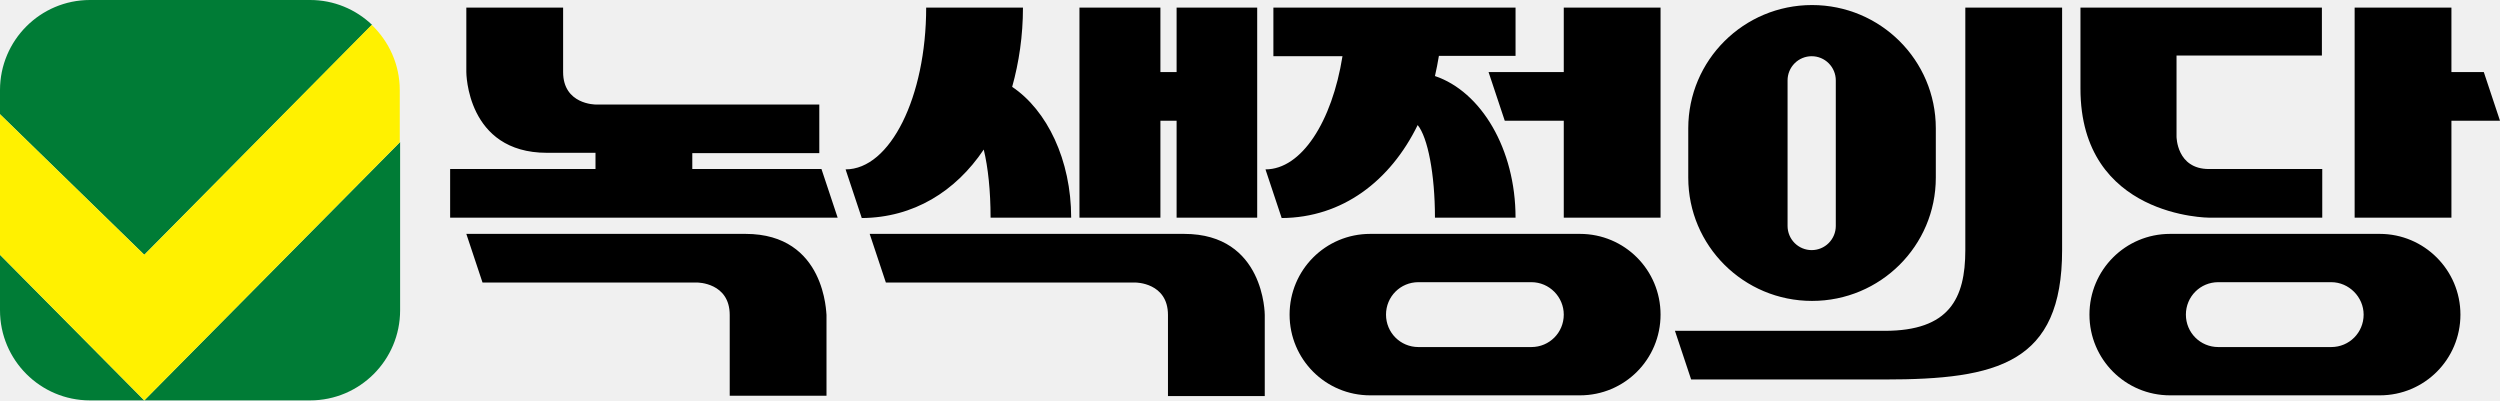
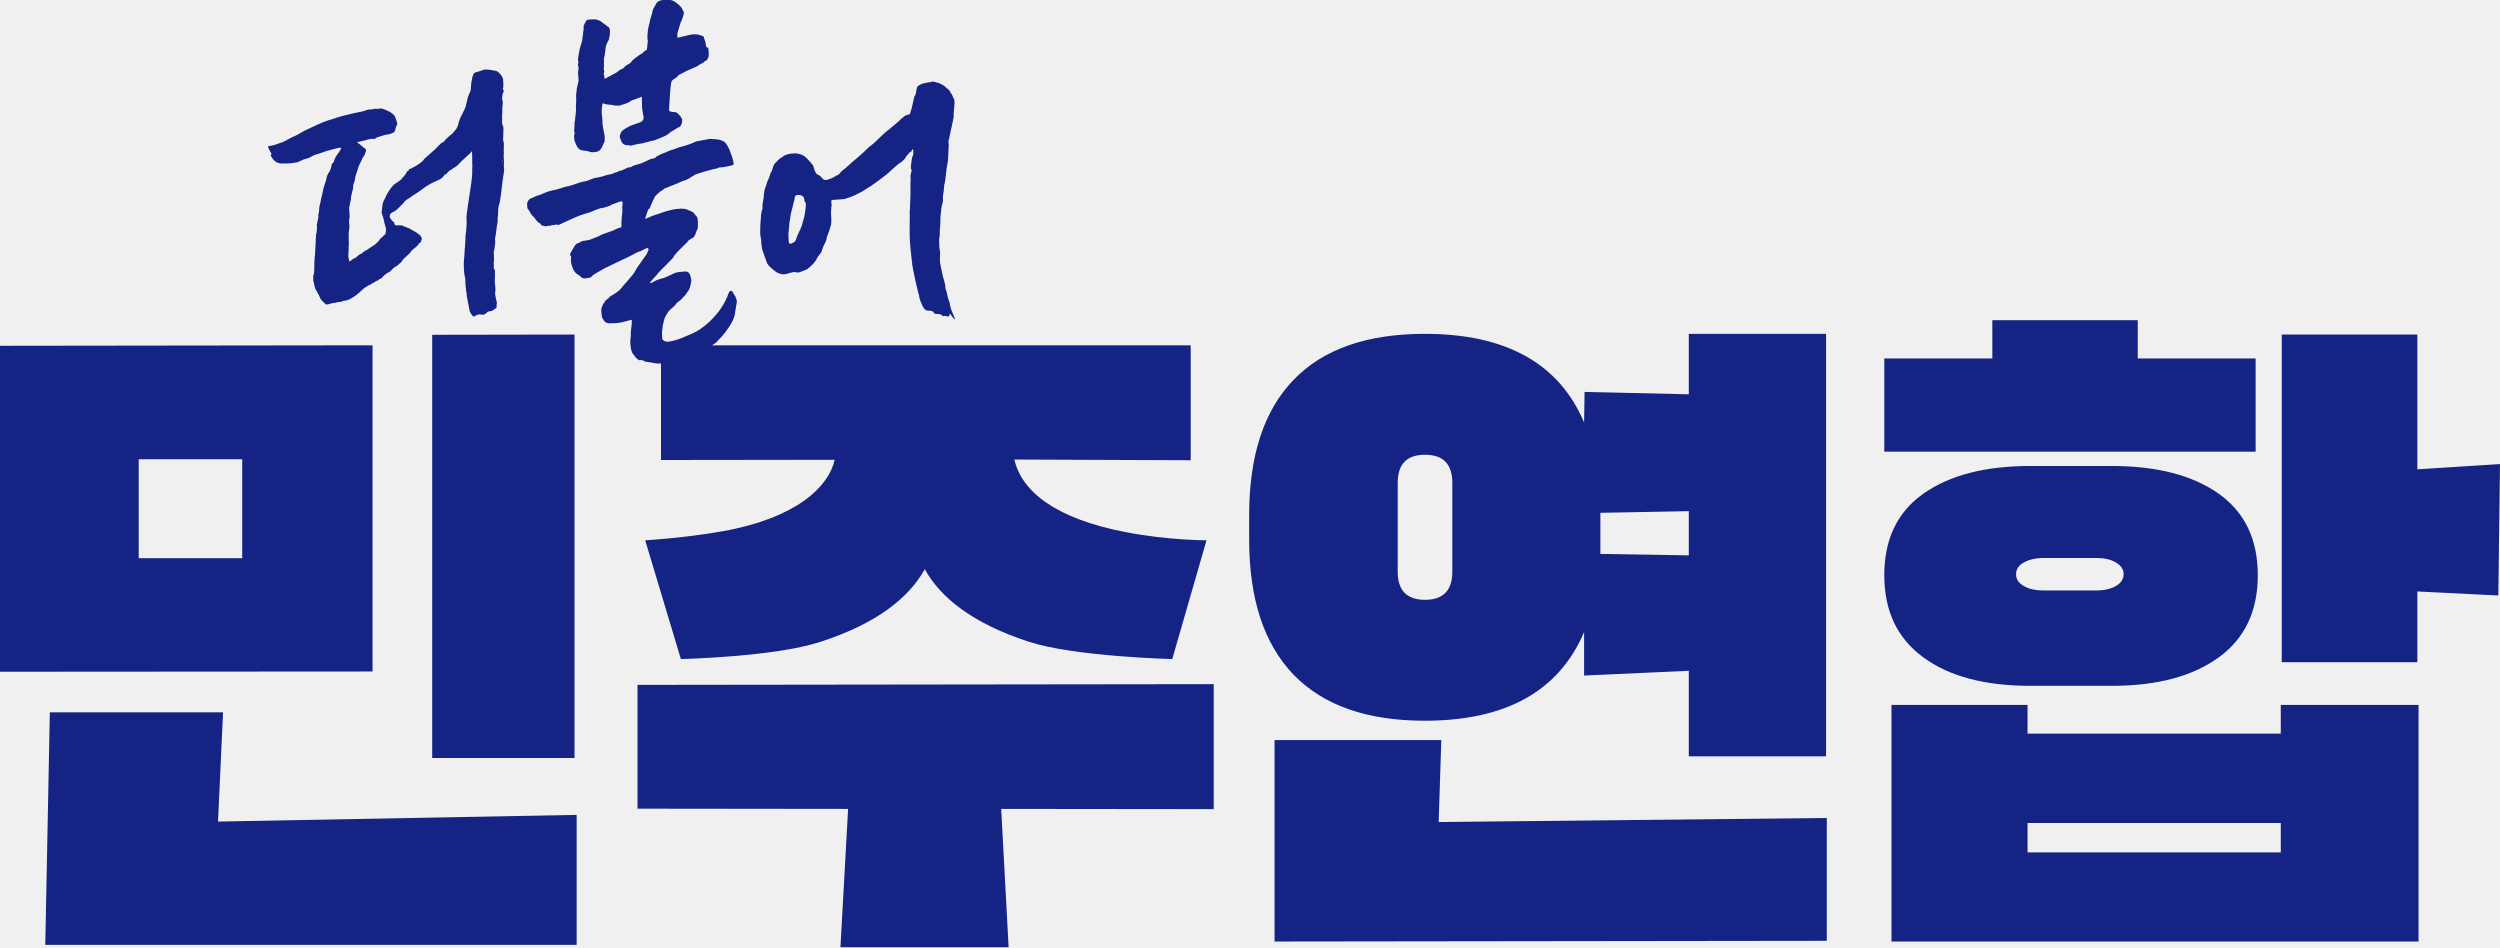
- <svg xmlns="http://www.w3.org/2000/svg" width="256" height="41" viewBox="0 0 256 41" fill="none">
-   <g clip-path="url(#clip0_319_494)">
-     <path d="M70.891 15.684H83.897V10.702H60.979C60.979 10.702 57.663 10.702 57.663 7.381V0.775H47.752V7.381C47.752 7.381 47.752 15.647 56.005 15.647H60.979V17.308H46.094V22.29H85.776L84.118 17.308H70.891V15.684ZM118.826 12.363H120.484V22.29H128.737V0.775H120.484V7.381H118.826V0.775H110.536V22.29H118.826V12.363ZM201.249 18.968V25.611C201.249 30.593 199.591 33.877 192.995 33.877H171.515L173.173 38.859H192.995C204.565 38.859 211.16 37.199 211.16 25.611V0.775H201.249V18.968ZM251.026 12.363H256L254.342 7.381H251.026V0.775H241.115V22.29H251.026V12.363ZM100.735 15.315C101.177 17.123 101.435 19.559 101.435 22.29H109.688C109.688 16.385 107.22 11.293 103.646 8.894C104.346 6.384 104.751 3.653 104.751 0.775H94.84C94.84 9.927 91.155 17.345 86.587 17.345L88.245 22.327C93.55 22.29 97.861 19.596 100.735 15.315ZM145.17 12.806C146.202 14.06 146.939 17.824 146.939 22.29H155.192C155.192 15.241 151.655 9.373 146.939 7.787C147.086 7.122 147.234 6.421 147.344 5.72H155.192V0.775H130.395V5.757H137.47C136.401 12.473 133.269 17.345 129.585 17.345L131.243 22.327C137.47 22.29 142.37 18.526 145.17 12.806Z" fill="black" />
-     <path d="M152.429 7.381L154.087 12.363H160.13V22.29H170.041V0.775H160.13V7.381H152.429ZM185.553 30.814C192.553 30.814 198.227 25.168 198.227 18.194V13.138C198.227 6.163 192.553 0.517 185.553 0.517C178.552 0.517 172.878 6.163 172.878 13.138V18.194C172.878 25.168 178.552 30.814 185.553 30.814ZM183.047 8.229C183.047 7.574 183.307 6.945 183.77 6.481C184.233 6.017 184.861 5.757 185.516 5.757C186.171 5.757 186.799 6.017 187.261 6.481C187.724 6.945 187.985 7.574 187.985 8.229V23.139C187.985 23.794 187.724 24.423 187.261 24.887C186.799 25.351 186.171 25.611 185.516 25.611C184.861 25.611 184.233 25.351 183.77 24.887C183.307 24.423 183.047 23.794 183.047 23.139V8.229ZM76.344 23.95H47.752L49.41 28.932H71.406C71.406 28.932 74.723 28.932 74.723 32.254V40.52H84.634V32.254C84.597 32.217 84.597 23.95 76.344 23.95ZM121.258 23.95H89.055L90.713 28.932H116.284C116.284 28.932 119.6 28.932 119.6 32.254V40.557H129.511V32.254C129.511 32.217 129.511 23.95 121.258 23.95ZM226.23 22.29H237.799V17.308H226.193C222.877 17.308 222.877 13.986 222.877 13.986V5.683H237.762V0.775H213.039V9.078C213.039 22.29 226.23 22.29 226.23 22.29ZM161.788 23.95H140.307C135.738 23.95 132.054 27.641 132.054 32.217C132.054 36.793 135.738 40.483 140.307 40.483H161.788C166.356 40.483 170.041 36.793 170.041 32.217C170.041 27.641 166.356 23.95 161.788 23.95ZM160.13 32.217C160.13 34.062 158.656 35.538 156.814 35.538H145.244C143.402 35.538 141.928 34.062 141.928 32.217C141.928 30.372 143.402 28.895 145.244 28.895H156.814C158.656 28.895 160.13 30.409 160.13 32.217ZM243.694 23.95H222.214C217.645 23.95 213.96 27.641 213.96 32.217C213.96 36.793 217.645 40.483 222.214 40.483H243.694C248.263 40.483 251.948 36.793 251.948 32.217C251.948 27.641 248.226 23.95 243.694 23.95ZM242.036 32.217C242.036 34.062 240.563 35.538 238.72 35.538H227.151C225.309 35.538 223.835 34.062 223.835 32.217C223.835 30.372 225.309 28.895 227.151 28.895H238.72C240.526 28.895 242.036 30.409 242.036 32.217Z" fill="black" />
-     <path d="M0 31.774C0 36.867 4.127 41 9.211 41H14.775L0 26.091V31.774ZM14.775 26.091L38.098 2.546C36.44 0.959 34.192 0 31.761 0H9.211C4.127 0 0 4.133 0 9.226V11.698L14.775 26.091ZM14.775 41H31.761C36.845 41 40.972 36.867 40.972 31.774V14.54L14.775 41Z" fill="#007C36" />
-     <path d="M14.775 26.091L0 11.698V26.091L14.775 41L40.935 14.577V9.226C40.935 6.606 39.83 4.244 38.061 2.546" fill="#FFF100" />
+ <svg xmlns="http://www.w3.org/2000/svg" width="256" height="97" viewBox="0 0 256 97" fill="none">
+   <g clip-path="url(#clip0_319_503)">
+     <path d="M115.304 54.495C108.092 53.125 104.608 50.311 103.872 47.056L121.928 47.13V35.359H67.686V47.105L85.472 47.081C84.859 49.821 81.621 53.027 74.016 54.397C70.017 55.107 66.067 55.327 66.067 55.327L69.722 67.489C69.722 67.489 79.315 67.269 84 65.727C89.815 63.843 93.078 61.2 94.697 58.288C96.316 61.2 99.579 63.843 105.393 65.727C110.079 67.244 120.039 67.489 120.039 67.489L123.547 55.327C123.498 55.327 119.598 55.327 115.304 54.495ZM77.916 24.788C77.99 24.911 77.965 25.033 77.99 25.155C77.99 25.253 78.014 25.351 78.039 25.474C78.063 25.571 78.088 25.694 78.137 25.792C78.211 26.036 78.431 26.599 78.456 26.697C78.53 27.064 78.873 27.382 79.167 27.602C79.241 27.676 79.315 27.725 79.413 27.798C79.462 27.823 79.486 27.872 79.535 27.896C79.756 27.969 79.953 28.092 80.198 28.092C80.419 28.092 80.615 28.043 80.811 27.969C80.958 27.921 81.326 27.847 81.375 27.847C81.621 27.945 81.841 27.921 82.087 27.798L82.455 27.651C82.528 27.627 82.626 27.602 82.7 27.529C83.093 27.211 83.485 26.868 83.681 26.403C83.706 26.354 83.731 26.305 83.755 26.281C83.829 26.159 84.049 25.938 84.074 25.865C84.123 25.767 84.172 25.645 84.197 25.547C84.246 25.424 84.27 25.302 84.319 25.204C84.393 25.058 84.663 24.593 84.638 24.446C84.614 24.348 84.835 23.883 84.884 23.712C84.957 23.54 85.006 23.271 85.08 23.075C85.129 22.929 85.129 22.659 85.129 22.513C85.153 22.243 85.055 21.901 85.104 21.632C85.129 21.558 85.104 21.265 85.129 21.191C85.227 20.971 85.055 20.726 85.153 20.506C85.325 20.408 86.576 20.457 86.674 20.31C86.674 20.286 86.724 20.286 86.748 20.286C87.239 20.163 87.68 19.919 88.122 19.698C88.343 19.601 88.539 19.429 88.76 19.307C88.858 19.258 89.03 19.136 89.079 19.111C89.226 19.038 90.919 17.814 91.139 17.545C91.238 17.447 92.072 16.713 92.145 16.689C92.243 16.64 92.341 16.566 92.44 16.468C92.489 16.419 92.685 16.273 92.71 16.175C92.759 16.077 92.808 15.955 93.028 15.759C93.127 15.661 93.028 15.661 93.151 15.612C93.249 15.563 93.323 15.539 93.347 15.441C93.372 15.392 93.397 15.343 93.445 15.294V15.269C93.544 15.318 93.519 15.392 93.519 15.465V15.71C93.519 15.808 93.519 15.906 93.445 16.003C93.421 16.052 93.397 16.101 93.397 16.15C93.347 16.468 93.298 16.762 93.274 17.08C93.274 17.178 93.249 17.252 93.323 17.349C93.347 17.374 93.347 17.447 93.347 17.496C93.274 17.765 93.2 18.035 93.249 18.328C93.274 18.475 93.225 18.622 93.225 18.769C93.225 18.793 93.249 20.017 93.225 20.163C93.2 20.408 93.2 21.167 93.176 21.436C93.176 21.558 93.127 21.705 93.151 21.827C93.176 22.072 93.151 22.782 93.151 22.904V24.226C93.151 24.372 93.176 24.568 93.176 24.715C93.176 24.764 93.225 25.155 93.225 25.302C93.225 25.4 93.249 25.498 93.249 25.596C93.274 25.865 93.372 26.77 93.421 27.137C93.445 27.382 93.789 29.046 93.961 29.682C93.985 29.731 93.961 29.756 93.985 29.805C94.01 29.903 94.034 29.976 94.059 30.074C94.083 30.123 94.108 30.172 94.108 30.221C94.132 30.588 94.28 30.906 94.427 31.248C94.5 31.42 94.599 31.591 94.746 31.713C94.844 31.787 94.918 31.811 95.04 31.811C95.163 31.787 95.482 31.86 95.506 31.885C95.555 31.934 95.604 31.983 95.653 32.056C95.703 32.129 95.776 32.154 95.874 32.154C96.095 32.154 96.316 32.129 96.488 32.325C96.537 32.374 96.635 32.399 96.659 32.374C96.782 32.276 97.027 32.472 97.15 32.398C97.224 32.374 97.224 32.129 97.297 32.129C97.469 32.374 98.18 33.426 97.469 31.885C97.42 31.762 97.395 31.616 97.346 31.493C97.322 31.444 97.322 31.371 97.297 31.322C97.273 31.248 97.273 31.175 97.273 31.102C97.174 30.808 97.052 30.514 97.003 30.196C96.978 30.074 96.954 29.927 96.905 29.805C96.856 29.633 96.757 29.462 96.806 29.266V29.242C96.757 29.022 96.684 28.801 96.635 28.581C96.61 28.459 96.561 28.361 96.537 28.239C96.488 27.945 96.267 27.04 96.242 26.721V26.697L96.267 26.012C96.267 25.84 96.267 25.694 96.218 25.522C96.193 25.474 96.193 25.4 96.193 25.351C96.193 25.106 96.169 24.862 96.169 24.593C96.169 24.519 96.169 24.446 96.193 24.372C96.242 24.152 96.242 23.516 96.242 23.418C96.242 23.369 96.267 23.296 96.267 23.247C96.316 22.782 96.267 22.341 96.34 21.876C96.365 21.705 96.365 21.509 96.389 21.338C96.439 21.069 96.512 20.824 96.561 20.579V20.482C96.561 20.335 96.537 20.188 96.561 20.017C96.61 19.747 96.659 19.503 96.659 19.234C96.659 19.038 96.708 18.842 96.757 18.671C96.782 18.5 96.806 18.353 96.831 18.181C96.831 18.108 96.831 18.01 96.856 17.937L96.929 17.276C96.954 17.178 96.954 17.08 96.978 16.982C97.003 16.787 97.052 16.591 97.076 16.419C97.101 15.881 97.125 15.367 97.15 14.829C97.15 14.633 97.076 14.462 97.174 14.266C97.174 14.242 97.665 12.015 97.665 11.893C97.665 11.844 97.641 11.55 97.665 11.525C97.69 11.403 97.739 10.694 97.739 10.571C97.739 10.424 97.739 10.302 97.714 10.155C97.543 9.984 97.567 9.69 97.346 9.519C97.346 9.519 97.322 9.494 97.322 9.47C97.322 9.323 97.224 9.274 97.15 9.201C97.101 9.152 97.052 9.103 97.003 9.078C96.856 8.956 96.733 8.809 96.561 8.711C96.365 8.589 96.144 8.491 95.899 8.442C95.703 8.393 95.506 8.271 95.285 8.418H95.212C95.04 8.418 94.451 8.565 94.378 8.589C94.329 8.613 94.083 8.736 94.059 8.76C93.814 8.858 93.814 9.641 93.74 9.715C93.642 9.813 93.617 9.91 93.593 10.033C93.568 10.155 93.323 11.305 93.249 11.428C93.151 11.868 93.028 11.697 93.004 11.721C92.857 11.844 92.734 11.721 92.44 12.064C92.391 12.015 92.194 12.284 92.072 12.382C91.826 12.578 91.213 13.116 90.968 13.312C90.894 13.361 90.845 13.41 90.771 13.459C90.183 13.924 89.668 14.584 89.054 15C88.956 15.074 88.858 15.171 88.76 15.269C88.588 15.441 88.416 15.612 88.22 15.783C87.901 16.077 87.558 16.346 87.214 16.64C86.969 16.86 86.748 17.08 86.503 17.276C86.356 17.398 86.184 17.496 86.061 17.668C85.963 17.814 85.816 17.937 85.62 17.986C85.57 17.986 85.546 18.035 85.521 18.059C85.325 18.206 84.785 18.402 84.736 18.402C84.516 18.475 84.319 18.426 84.197 18.255C84.074 18.084 83.902 17.937 83.706 17.863C83.461 17.765 83.314 17.08 83.264 16.958C83.191 16.835 82.651 16.224 82.479 16.077C82.234 15.857 81.891 15.759 81.572 15.71H81.4C81.253 15.71 81.13 15.71 80.983 15.734C80.787 15.759 80.59 15.808 80.419 15.881C80.296 15.93 80.198 16.003 80.075 16.101C79.854 16.175 79.388 16.689 79.266 16.835C79.241 16.884 79.167 17.056 78.996 17.594C78.947 17.619 78.922 17.692 78.898 17.741C78.849 17.912 78.799 18.084 78.726 18.255C78.701 18.304 78.677 18.353 78.652 18.426L78.579 18.573C78.53 18.72 78.505 18.866 78.456 18.989C78.358 19.209 78.284 19.429 78.26 19.65C78.235 19.796 78.211 19.968 78.211 20.139C78.211 20.188 78.112 20.824 78.063 21.069C78.063 21.167 78.112 21.265 78.088 21.363C78.063 21.46 77.99 21.558 77.99 21.656C77.941 21.876 77.916 22.072 77.916 22.292C77.892 22.586 77.843 23.051 77.843 23.712V23.785C77.818 24.128 77.965 24.446 77.965 24.788C77.892 24.764 77.916 24.764 77.916 24.788ZM80.787 23.393L80.836 22.88V22.782C80.885 22.659 80.934 22.195 80.958 22.048C81.007 21.73 81.106 21.411 81.179 21.118C81.228 20.824 81.351 20.555 81.375 20.261C81.4 20.041 81.474 19.968 81.719 19.968C81.891 19.968 82.038 19.968 82.185 20.09C82.308 20.188 82.357 20.286 82.357 20.433C82.357 20.555 82.406 20.653 82.479 20.751C82.504 20.8 82.528 20.849 82.528 20.873C82.504 21.191 82.479 21.509 82.43 21.803C82.406 22.023 82.332 22.268 82.283 22.488C82.259 22.586 82.21 22.684 82.185 22.806C82.087 23.271 81.866 23.663 81.67 24.079C81.645 24.152 81.621 24.226 81.596 24.274C81.572 24.397 81.449 24.715 81.326 24.788C81.179 24.886 81.13 24.862 80.983 24.96C80.934 24.984 80.885 24.911 80.811 24.935C80.787 24.837 80.762 24.764 80.762 24.666C80.737 24.397 80.737 24.128 80.737 23.858C80.762 23.712 80.787 23.54 80.787 23.393ZM58.781 14.021C58.805 14.242 58.83 14.462 58.928 14.658C58.977 14.731 59.001 14.829 59.05 14.927C59.124 15.098 59.247 15.245 59.443 15.343C59.615 15.441 60.105 15.416 60.277 15.514C60.572 15.636 60.841 15.588 61.136 15.539C61.332 15.49 61.455 15.367 61.553 15.22C61.725 15 61.774 14.707 61.921 14.462C61.945 14.437 61.921 14.389 61.921 14.364C61.921 14.315 61.896 14.266 61.921 14.217C61.945 13.997 61.896 13.777 61.847 13.556C61.798 13.287 61.725 13.018 61.7 12.725C61.675 12.431 61.7 12.162 61.651 11.868C61.602 11.55 61.602 11.256 61.651 10.938C61.651 10.889 61.651 10.816 61.675 10.767C61.675 10.718 61.675 10.645 61.7 10.62C61.749 10.571 61.823 10.571 61.872 10.62C62.142 10.742 62.583 10.694 62.878 10.791C62.951 10.816 63.049 10.816 63.123 10.816H63.393C63.442 10.816 63.466 10.816 63.516 10.791C63.712 10.718 63.908 10.669 64.104 10.596C64.251 10.547 64.374 10.473 64.521 10.4C64.546 10.4 64.546 10.351 64.57 10.351C64.668 10.253 65.576 10.008 65.674 9.91C65.699 9.91 65.699 9.935 65.723 9.935C65.723 10.229 65.748 10.791 65.748 10.987C65.748 11.085 65.822 11.623 65.895 11.893C65.944 12.137 65.871 12.357 65.65 12.48C65.478 12.578 64.644 12.822 64.472 12.92C64.227 13.067 63.957 13.189 63.736 13.385C63.589 13.508 63.54 13.654 63.491 13.826C63.442 13.948 63.466 14.07 63.516 14.168C63.565 14.266 63.565 14.364 63.614 14.437C63.687 14.633 63.785 14.755 63.982 14.829C64.129 14.902 64.35 14.829 64.497 14.902C64.595 14.951 64.84 14.853 64.938 14.829C65.159 14.805 65.552 14.682 65.797 14.682C65.822 14.682 65.846 14.658 65.871 14.658C66.018 14.584 66.337 14.56 66.484 14.486C66.631 14.437 66.876 14.413 67.024 14.364C67.146 14.315 67.465 14.193 67.588 14.144C67.956 13.973 68.324 13.875 68.618 13.556C68.643 13.532 68.667 13.508 68.692 13.508C68.962 13.361 69.232 13.189 69.501 13.018C69.747 13.091 70.017 12.162 69.771 12.088C69.747 12.064 69.747 12.039 69.747 12.015C69.698 11.941 69.649 11.868 69.6 11.819L69.379 11.599C69.305 11.525 69.207 11.476 69.084 11.476C68.937 11.476 68.815 11.452 68.692 11.428C68.545 11.403 68.52 11.379 68.52 11.232V11.085C68.52 10.742 68.667 8.687 68.716 8.54C68.741 8.393 68.79 8.246 68.913 8.173C69.109 8.026 69.354 7.904 69.501 7.684C69.526 7.659 69.551 7.659 69.575 7.635C69.894 7.512 70.115 7.341 70.409 7.219C70.581 7.145 70.826 7.023 70.851 7.023L71.366 6.803C71.464 6.754 71.709 6.558 71.758 6.534C71.906 6.509 72.028 6.436 72.126 6.313L72.176 6.264C72.396 6.215 72.47 6.02 72.544 5.848C72.568 5.799 72.568 5.75 72.568 5.702C72.568 5.506 72.593 5.31 72.544 5.139V5.09C72.568 4.967 72.519 4.894 72.396 4.845C72.323 4.821 72.298 4.772 72.298 4.698C72.274 4.527 72.249 4.356 72.2 4.184C72.151 4.062 72.102 3.915 72.053 3.793C72.028 3.719 71.979 3.671 71.881 3.671C71.808 3.646 71.734 3.622 71.685 3.597C71.587 3.573 71.489 3.524 71.366 3.524C71.072 3.499 70.777 3.524 70.507 3.597C70.287 3.646 69.771 3.793 69.354 3.866C69.379 3.695 69.379 3.695 69.354 3.524C69.33 3.475 69.55 2.814 69.624 2.545C69.673 2.398 69.673 2.349 69.698 2.3C69.747 2.178 69.82 2.055 69.87 1.933L70.017 1.419C70.041 1.37 70.041 1.297 70.017 1.248C69.918 1.077 69.87 0.856 69.722 0.71C69.551 0.489 69.33 0.343 69.084 0.171C68.888 0.049 68.692 -0.025 68.447 -3.74885e-05H68.201C67.907 -0.049 67.612 0.024 67.367 0.171C67.293 0.22 67.245 0.294 67.195 0.367C67.122 0.514 67.048 0.661 66.95 0.807C66.876 0.905 66.852 1.003 66.827 1.101C66.803 1.248 66.778 1.395 66.729 1.517C66.631 1.786 66.558 2.08 66.508 2.349C66.484 2.496 66.435 2.618 66.41 2.741C66.386 2.839 66.386 2.863 66.361 3.034C66.337 3.181 66.312 3.328 66.312 3.475C66.312 3.695 66.263 3.94 66.337 4.16C66.337 4.16 66.288 4.674 66.263 4.918C66.263 5.041 66.214 5.139 66.091 5.188C65.92 5.261 65.895 5.359 65.748 5.481C65.723 5.506 65.65 5.53 65.625 5.53C65.576 5.555 65.552 5.579 65.527 5.604C65.429 5.677 65.257 5.775 65.184 5.848C65.037 5.971 64.865 6.069 64.742 6.215C64.668 6.313 64.595 6.411 64.497 6.485C64.35 6.582 64.031 6.729 63.932 6.876C63.834 7.023 63.638 7.072 63.491 7.145C63.393 7.194 63.319 7.292 63.221 7.365C63.074 7.488 62.142 7.928 61.994 8.051C61.97 8.075 61.945 8.075 61.921 8.075C61.896 7.928 61.872 7.782 61.847 7.659C61.823 7.586 61.798 7.512 61.847 7.439C61.896 7.341 61.872 7.243 61.847 7.145C61.823 7.096 61.798 7.023 61.823 6.998C61.896 6.827 61.774 6.02 61.896 5.775C61.921 5.75 61.921 5.702 61.921 5.677C61.945 5.408 61.994 5.163 62.019 4.894C62.044 4.674 62.117 4.478 62.215 4.307C62.264 4.209 62.338 4.111 62.362 3.989C62.411 3.744 62.461 3.524 62.461 3.279C62.461 3.034 62.436 2.765 62.142 2.667C62.019 2.52 61.847 2.447 61.7 2.325C61.479 2.129 61.209 2.007 60.915 1.982C60.768 1.982 60.424 1.982 60.277 2.007C60.179 2.007 60.081 2.055 60.032 2.129C59.934 2.276 59.86 2.447 59.786 2.594C59.762 2.667 59.762 2.765 59.762 2.863V2.985C59.737 3.23 59.639 3.989 59.615 4.135C59.59 4.307 59.517 4.478 59.468 4.649C59.419 4.796 59.369 4.967 59.345 5.114C59.296 5.334 59.271 5.555 59.222 5.775C59.198 5.971 59.149 6.142 59.222 6.338C59.247 6.387 59.247 6.411 59.222 6.46C59.173 6.582 59.173 6.705 59.222 6.827C59.247 6.901 59.247 6.95 59.247 7.023C59.222 7.17 59.198 7.341 59.198 7.488V7.586C59.222 7.806 59.247 8.051 59.247 8.271C59.247 8.295 59.1 8.883 59.05 9.127V9.225C59.05 9.47 58.952 9.715 59.001 9.959V10.4C59.001 10.62 58.952 10.816 58.977 11.036C59.026 11.379 58.83 12.602 58.83 12.651V12.725C58.83 12.847 58.83 12.994 58.805 13.116C58.781 13.287 58.781 13.459 58.854 13.63C58.781 13.85 58.781 13.924 58.781 14.021ZM38.148 35.359L0 35.408V68.786L38.148 68.761V35.359ZM24.803 57.162H14.204V47.032H24.803V57.162Z" fill="#152484" />
+     <path d="M65.895 36.925C65.92 36.925 65.944 36.95 65.969 36.974C65.993 36.999 66.018 37.023 66.042 37.023C66.19 37.048 66.361 37.072 66.508 37.097C66.607 37.121 66.729 37.121 66.827 37.146C67.171 37.243 67.514 37.243 67.833 37.195C68.201 37.146 68.594 37.072 68.962 37.023C69.011 37.023 69.06 36.999 69.109 36.974C69.281 36.877 69.722 36.754 69.771 36.754C69.87 36.705 69.943 36.632 70.041 36.632C70.237 36.607 71.44 36.118 71.538 36.069L71.832 35.922C71.906 35.873 72.028 35.873 72.077 35.824C72.176 35.751 72.274 35.677 72.421 35.702C72.445 35.702 72.495 35.677 72.519 35.653L72.74 35.506C72.789 35.457 72.862 35.433 72.912 35.384C73.108 35.163 73.378 35.139 73.525 34.845C73.525 34.845 73.819 34.576 73.917 34.454C74.016 34.307 74.163 34.185 74.261 34.038C74.457 33.744 74.678 33.475 74.85 33.157C75.095 32.766 75.267 32.349 75.291 31.884C75.291 31.811 75.316 31.713 75.34 31.64C75.365 31.444 75.389 31.224 75.438 31.028C75.463 30.881 75.463 30.734 75.389 30.612C75.34 30.539 75.34 30.441 75.316 30.367C75.291 30.318 75.267 30.294 75.242 30.27C75.193 30.196 75.144 30.147 75.12 30.074C75.07 30.025 75.07 29.927 75.021 29.878C74.923 29.756 74.776 29.731 74.678 29.878C74.629 29.951 74.604 30.074 74.555 30.147C74.531 30.196 74.531 30.245 74.506 30.294C74.408 30.514 74.31 30.759 74.187 30.979C74.04 31.248 73.868 31.517 73.697 31.762C73.574 31.958 73.402 32.129 73.255 32.3C72.912 32.717 72.519 33.084 72.102 33.402C71.636 33.793 71.096 34.087 70.532 34.307C70.385 34.38 70.213 34.429 70.066 34.503C69.624 34.699 69.183 34.845 68.741 34.943C68.594 34.968 68.471 34.992 68.324 34.992C68.128 34.992 67.809 34.845 67.809 34.65C67.809 34.503 67.784 34.209 67.784 34.062C67.784 33.989 67.784 33.916 67.809 33.842C67.833 33.671 67.858 33.475 67.882 33.279C67.907 33.133 67.956 33.01 67.981 32.863C68.005 32.766 68.029 32.668 68.054 32.594C68.128 32.398 68.324 32.105 68.422 31.933C68.496 31.787 69.158 31.273 69.183 31.199C69.232 30.979 69.698 30.783 69.82 30.588C69.845 30.539 70.213 30.196 70.237 30.147C70.262 29.976 70.654 29.805 70.753 28.948C70.802 28.826 70.802 28.703 70.777 28.581C70.753 28.508 70.728 28.459 70.728 28.385C70.704 28.189 70.63 28.018 70.483 27.896C70.409 27.823 70.311 27.798 70.213 27.798C70.09 27.823 69.992 27.798 69.87 27.823C69.624 27.847 69.354 27.871 69.133 27.945C68.937 28.018 68.177 28.41 67.981 28.459C67.76 28.508 67.171 28.679 66.975 28.826C66.926 28.875 66.631 29.021 66.558 28.948C66.533 28.899 67.318 28.116 67.392 27.969C67.416 27.896 68.864 26.501 68.937 26.379C68.986 26.33 68.986 26.232 69.035 26.183C69.281 25.84 70.066 25.106 70.36 24.813C70.409 24.764 70.434 24.715 70.458 24.666C70.483 24.617 70.974 24.323 71.022 24.299C71.219 24.078 71.243 23.809 71.366 23.565C71.391 23.491 71.464 23.393 71.464 23.32C71.464 23.1 71.489 22.537 71.415 22.317C71.366 22.17 71.243 22.072 71.17 21.974C71.047 21.778 70.875 21.656 70.654 21.583C70.606 21.558 70.532 21.558 70.507 21.534C70.262 21.362 69.992 21.387 69.747 21.362C69.649 21.362 69.551 21.387 69.452 21.387C69.035 21.387 68.079 21.656 67.711 21.803C67.662 21.827 66.778 22.096 66.656 22.17C66.508 22.243 66.361 22.292 66.19 22.366C66.165 22.39 66.116 22.39 66.067 22.39C66.067 22.341 66.067 22.317 66.091 22.292C66.19 22.023 66.263 21.754 66.361 21.485C66.386 21.436 66.533 21.338 66.582 21.215C66.607 21.191 66.607 21.142 66.607 21.118C66.68 20.971 66.729 20.824 66.803 20.677C66.901 20.481 66.975 20.31 67.073 20.114C67.122 20.041 67.22 19.968 67.293 19.894C67.367 19.821 67.465 19.747 67.539 19.674C67.588 19.625 67.637 19.576 67.711 19.552C67.809 19.503 67.882 19.454 67.956 19.38C68.029 19.307 68.103 19.258 68.201 19.233C68.25 19.233 68.275 19.233 68.299 19.209C68.594 19.062 69.477 18.768 69.771 18.597C69.845 18.548 69.943 18.524 70.041 18.499C70.434 18.401 70.728 18.132 71.072 17.961C71.096 17.961 71.096 17.936 71.121 17.912C71.243 17.814 73.108 17.276 73.28 17.276C73.378 17.276 73.451 17.227 73.549 17.178C73.697 17.129 73.844 17.153 73.991 17.129C74.187 17.105 74.653 17.007 74.85 16.958C74.923 16.933 74.972 16.909 75.046 16.909C75.34 16.933 74.703 15.245 74.506 14.951C74.359 14.731 74.335 14.633 74.114 14.486C74.04 14.437 73.966 14.413 73.893 14.388C73.623 14.266 73.353 14.266 73.059 14.242C72.862 14.217 72.642 14.217 72.445 14.266C71.955 14.364 71.758 14.388 71.268 14.486C71.047 14.633 70.09 14.951 69.87 15L69.575 15.073C69.379 15.147 68.888 15.343 68.815 15.343C68.692 15.367 68.594 15.416 68.471 15.465C68.226 15.563 68.005 15.685 67.76 15.759C67.588 15.832 67.171 16.028 67.122 16.126C67.048 16.248 66.729 16.248 66.607 16.297C66.386 16.395 65.724 16.713 65.552 16.762C65.356 16.811 64.816 16.958 64.767 17.007C64.718 17.031 64.668 17.08 64.62 17.105C64.448 17.153 64.251 17.129 64.104 17.251C64.08 17.251 64.055 17.251 64.055 17.276C63.957 17.325 63.883 17.349 63.785 17.398C63.712 17.447 63.638 17.472 63.565 17.472C63.491 17.472 63.393 17.496 63.344 17.545C63.246 17.643 62.829 17.692 62.779 17.765C62.706 17.839 62.24 17.863 61.945 17.985C61.847 18.034 61.43 18.132 61.307 18.157C61.16 18.181 61.013 18.206 60.891 18.23C60.743 18.255 60.032 18.597 59.737 18.597C59.468 18.622 58.511 19.013 58.216 19.062C57.898 19.111 57.603 19.209 57.309 19.307C57.211 19.331 57.112 19.38 56.99 19.405L56.327 19.552C56.131 19.601 55.91 19.698 55.714 19.772C55.665 19.796 55.641 19.821 55.591 19.821C55.444 19.87 55.322 19.968 55.174 19.992C54.88 20.041 54.635 20.237 54.365 20.31C54.34 20.31 54.34 20.335 54.316 20.335C53.972 20.579 53.948 20.799 53.997 21.215C53.997 21.313 54.046 21.436 54.144 21.509C54.169 21.534 54.193 21.583 54.218 21.607C54.316 21.827 54.414 22.023 54.61 22.17C54.733 22.268 55.027 22.782 55.223 22.831C55.346 22.855 55.395 23.075 55.518 23.1C55.616 23.124 55.714 23.124 55.788 23.149C55.91 23.222 56.033 23.124 56.156 23.124C56.352 23.149 56.548 23.002 56.744 23.051C56.769 23.051 56.794 23.026 56.818 23.026C56.892 22.977 56.941 22.977 57.014 23.002C57.137 23.051 57.26 23.026 57.382 22.953C57.529 22.88 59.32 22.047 59.492 22.023C59.517 22.023 59.541 21.999 59.59 21.999C59.737 21.95 59.885 21.876 60.032 21.852C60.326 21.778 60.621 21.68 60.891 21.534C60.94 21.509 60.989 21.509 61.038 21.485C61.111 21.46 61.185 21.436 61.234 21.411C61.332 21.387 61.43 21.313 61.528 21.313C61.7 21.313 61.847 21.264 61.995 21.215C62.044 21.215 62.093 21.191 62.142 21.167C62.289 21.118 62.411 21.093 62.559 21.02C62.804 20.897 62.436 20.946 62.706 20.922C62.73 20.922 62.779 20.897 62.804 20.897C62.976 20.824 63.172 20.751 63.368 20.677C63.442 20.653 63.54 20.628 63.614 20.628C63.712 20.628 63.761 20.653 63.761 20.751C63.761 20.849 63.736 20.922 63.736 21.02C63.736 21.093 63.712 21.167 63.712 21.24C63.761 21.411 63.712 21.827 63.712 21.852C63.687 21.999 63.687 22.145 63.663 22.292C63.638 22.561 63.638 22.831 63.638 23.1C63.638 23.271 63.638 23.271 63.466 23.32C63.27 23.344 62.902 23.565 62.706 23.638C62.411 23.76 62.093 23.834 61.798 23.956C61.627 24.005 61.479 24.103 61.332 24.176C61.283 24.201 60.473 24.519 60.424 24.544C60.204 24.592 59.983 24.641 59.737 24.666C59.639 24.69 59.541 24.715 59.468 24.764C59.419 24.813 59.345 24.837 59.296 24.862C59.124 24.91 58.977 24.984 58.879 25.131C58.756 25.302 58.413 25.938 58.388 25.987C58.339 26.036 58.364 26.134 58.437 26.183C58.486 26.232 58.486 26.281 58.486 26.33C58.486 26.428 58.462 26.526 58.462 26.623C58.462 26.942 58.56 27.235 58.682 27.529C58.805 27.823 58.977 28.018 59.247 28.165C59.517 28.312 59.492 28.459 59.786 28.508C59.909 28.532 60.007 28.483 60.13 28.483C60.204 28.483 60.277 28.459 60.351 28.434C60.572 28.41 60.523 28.361 60.67 28.214C60.841 28.067 61.7 27.602 61.896 27.48C62.019 27.407 64.153 26.403 64.399 26.281L64.693 26.134C64.914 26.036 65.184 25.84 65.429 25.767C65.699 25.694 65.674 25.669 65.92 25.547C66.067 25.473 66.141 25.449 66.288 25.375C66.435 25.498 66.435 25.498 66.386 25.645C66.361 25.742 66.263 25.889 66.239 25.987C66.214 26.061 65.135 27.504 65.061 27.725C64.938 28.067 63.712 29.34 63.491 29.658C63.442 29.731 62.779 30.221 62.485 30.343C62.387 30.539 62.019 30.686 61.921 30.906C61.896 30.93 61.896 30.979 61.872 31.004C61.725 31.126 61.7 31.297 61.627 31.468C61.504 31.762 61.602 32.031 61.627 32.349C61.627 32.496 61.651 32.521 61.725 32.643C61.798 32.766 61.823 32.741 61.872 32.863C61.945 33.01 62.117 33.035 62.264 33.108C63.098 33.108 63.27 33.084 63.761 32.986C63.785 32.961 64.546 32.79 64.693 32.741V33.133C64.668 33.426 64.62 33.695 64.595 33.989V34.454C64.497 34.894 64.546 35.31 64.62 35.751C64.668 35.947 64.718 36.142 64.865 36.289C64.938 36.363 64.987 36.436 65.037 36.534C65.159 36.681 65.306 36.828 65.503 36.901C65.601 36.803 65.748 36.925 65.895 36.925ZM27.82 16.101L27.967 16.322C28.188 16.566 28.458 16.738 28.802 16.738C29.243 16.738 29.685 16.762 30.126 16.664H30.175C30.273 16.64 30.372 16.64 30.47 16.615C30.617 16.542 31.034 16.346 31.108 16.322C31.304 16.273 31.5 16.224 31.672 16.15C31.819 16.077 32.163 15.881 32.187 15.881C32.334 15.832 33.07 15.612 33.168 15.563C33.267 15.489 34.174 15.269 34.444 15.196C34.518 15.171 34.984 15.073 34.935 15.171C34.837 15.416 34.689 15.636 34.518 15.857C34.37 16.052 34.248 16.273 34.199 16.542C34.199 16.591 34.174 16.615 34.125 16.64C34.002 16.738 33.953 16.884 33.929 17.031C33.929 17.105 33.782 17.594 33.635 17.716C33.61 17.741 33.585 17.79 33.585 17.814C33.487 17.985 33.438 18.181 33.414 18.352C33.34 18.671 33.095 19.282 33.07 19.527C33.046 19.674 32.923 20.261 32.874 20.384C32.849 20.481 32.849 20.579 32.825 20.677C32.751 20.946 32.678 21.215 32.678 21.485C32.678 21.607 32.653 21.729 32.629 21.852C32.604 21.974 32.555 22.096 32.604 22.219C32.629 22.268 32.506 22.586 32.506 22.708C32.481 22.88 32.408 23.051 32.457 23.222C32.481 23.344 32.432 23.614 32.432 23.638C32.432 23.712 32.408 23.785 32.408 23.858C32.383 23.932 32.359 24.005 32.359 24.078L32.285 25.547C32.285 25.694 32.261 25.84 32.261 25.987C32.212 26.354 32.187 26.746 32.187 27.113C32.187 27.382 32.187 27.676 32.163 27.945C32.163 27.994 32.064 28.238 32.064 28.336C32.089 28.434 32.114 28.532 32.064 28.63C32.04 28.654 32.163 28.973 32.163 29.095C32.163 29.144 32.163 29.193 32.187 29.217C32.236 29.291 32.236 29.34 32.236 29.413C32.236 29.438 32.236 29.486 32.261 29.511L32.702 30.318C32.751 30.416 32.776 30.514 32.825 30.588C32.849 30.637 32.874 30.661 32.898 30.71L33.267 31.077C33.34 31.15 33.414 31.199 33.536 31.175C33.659 31.15 33.757 31.126 33.88 31.077C34.002 31.028 34.297 31.028 34.321 31.004C34.493 30.955 34.689 30.906 34.886 30.906C34.935 30.906 35.008 30.881 35.057 30.857C35.131 30.783 35.376 30.783 35.401 30.783C35.548 30.734 35.671 30.71 35.818 30.637C35.916 30.588 36.014 30.514 36.112 30.465C36.161 30.441 36.186 30.416 36.211 30.392C36.309 30.367 36.897 29.902 36.971 29.78C36.995 29.756 37.02 29.731 37.069 29.707C37.216 29.584 37.339 29.438 37.535 29.364C37.56 29.364 37.707 29.193 37.805 29.193C37.854 29.193 37.903 29.193 37.952 29.119C37.977 29.095 38.026 29.07 38.05 29.046C38.099 29.021 38.173 29.021 38.222 28.973C38.369 28.875 38.492 28.777 38.664 28.728C38.713 28.728 38.762 28.679 38.786 28.63C38.836 28.581 39.081 28.508 39.105 28.459C39.252 28.214 39.743 27.896 39.768 27.896C39.989 27.823 40.111 27.651 40.258 27.48C40.332 27.382 40.774 27.186 40.823 27.064C40.847 27.039 40.872 26.991 40.921 26.991C41.068 26.917 41.289 26.55 41.338 26.501C41.387 26.452 41.853 26.036 41.951 25.938C42.025 25.865 42.049 25.767 42.123 25.694C42.27 25.522 42.859 25.131 42.859 25.008V24.959C42.883 24.935 42.908 24.91 42.932 24.91C43.031 24.862 43.129 24.813 43.129 24.666C43.129 24.641 43.153 24.617 43.153 24.592C43.202 24.519 43.202 24.446 43.178 24.372C43.104 24.225 43.055 24.054 42.859 23.981C42.834 23.981 42.81 23.956 42.81 23.932C42.687 23.809 42.295 23.614 42.245 23.589C42.074 23.516 41.951 23.344 41.755 23.344C41.755 23.344 41.73 23.344 41.73 23.32C41.657 23.247 41.387 23.222 41.362 23.173C41.24 23.075 41.093 23.075 40.97 23.075H40.479C40.406 22.977 40.356 22.904 40.356 22.782C40.356 22.733 40.16 22.635 40.136 22.586C40.087 22.512 39.915 22.292 39.915 22.219C39.915 22.072 39.915 22.121 39.94 21.974C39.964 21.827 40.283 21.705 40.406 21.631C40.724 21.436 40.945 21.142 41.215 20.897C41.313 20.799 41.387 20.677 41.485 20.579C41.608 20.457 41.976 20.237 42 20.237C42.147 20.09 42.319 19.992 42.491 19.894C42.81 19.698 43.104 19.478 43.399 19.258C43.644 19.062 43.914 18.915 44.184 18.768C44.282 18.72 45.018 18.377 45.067 18.352C45.116 18.328 45.386 18.157 45.459 17.985C45.484 17.961 45.484 17.936 45.508 17.912C45.68 17.863 45.803 17.716 45.925 17.569C45.974 17.52 46.024 17.447 46.073 17.447C46.269 17.398 46.367 17.202 46.539 17.153C46.637 17.105 46.711 17.031 46.784 16.982C47.054 16.786 47.226 16.468 47.52 16.273C47.545 16.248 47.545 16.224 47.569 16.224L47.716 16.077C47.765 16.028 47.815 16.003 47.839 15.979C47.986 15.808 48.182 15.71 48.281 15.514H48.33C48.33 15.661 48.354 15.832 48.354 15.979V16.37V16.248V16.713C48.379 16.86 48.379 17.007 48.354 17.153V17.79C48.33 18.108 48.305 18.426 48.256 18.744C48.207 19.111 47.913 21.044 47.864 21.411C47.815 21.729 47.765 22.047 47.765 22.341C47.765 22.561 47.815 22.831 47.765 23.173C47.741 23.442 47.741 23.712 47.692 23.981C47.667 24.152 47.643 24.323 47.667 24.494C47.667 24.568 47.643 24.641 47.643 24.715C47.643 24.886 47.618 25.033 47.618 25.204C47.618 25.253 47.569 25.645 47.545 26.256C47.545 26.281 47.471 26.917 47.496 27.235V27.382C47.52 27.847 47.545 28.214 47.618 28.385C47.643 28.434 47.643 28.508 47.643 28.557C47.643 28.752 47.667 28.948 47.667 29.144C47.667 29.266 47.716 29.535 47.716 29.584V29.707C47.716 29.902 47.839 30.074 47.79 30.294C47.79 30.318 48.011 31.346 48.06 31.689C48.084 31.787 48.084 31.884 48.133 31.958C48.207 32.105 48.305 32.227 48.403 32.349C48.452 32.423 48.55 32.423 48.624 32.374C48.698 32.325 48.771 32.276 48.869 32.252C48.894 32.227 48.943 32.203 48.992 32.203C49.139 32.203 49.286 32.203 49.434 32.227C49.483 32.227 49.507 32.227 49.556 32.203C49.679 32.178 49.777 32.08 49.875 31.982C49.9 31.958 49.949 31.909 49.973 31.909C50.072 31.909 50.44 31.836 50.538 31.738C50.611 31.689 50.66 31.64 50.734 31.591C50.832 31.542 50.857 31.493 50.857 31.395C50.832 31.273 50.857 31.175 50.881 31.052C50.906 30.93 50.66 30.343 50.709 29.878C50.734 29.854 50.734 29.731 50.734 29.682C50.709 29.584 50.734 29.193 50.685 29.095C50.66 29.046 50.66 28.483 50.685 28.263V28.092C50.685 28.018 50.66 27.945 50.685 27.847C50.709 27.749 50.685 27.676 50.636 27.602C50.562 27.529 50.562 27.431 50.562 27.333C50.587 27.235 50.562 27.137 50.562 27.039C50.562 26.991 50.538 26.917 50.562 26.868C50.611 26.672 50.562 25.865 50.562 25.84C50.587 25.767 50.587 25.669 50.611 25.596C50.636 25.351 50.685 25.131 50.709 24.886C50.709 24.813 50.734 24.739 50.709 24.666C50.636 24.47 50.783 24.078 50.783 23.883C50.783 23.785 50.93 22.806 50.955 22.733C50.979 22.659 50.93 22.219 51.004 22.023C50.979 21.852 51.028 21.142 51.077 21.044C51.225 20.799 51.421 18.94 51.445 18.671C51.445 18.524 51.519 18.206 51.519 18.181C51.519 18.132 51.519 18.059 51.544 18.01C51.593 17.692 51.666 17.374 51.593 17.056V16.86C51.617 16.664 51.617 16.444 51.593 16.248V16.224C51.544 16.052 51.593 15.881 51.593 15.734C51.593 15.514 51.568 15.294 51.593 15.073C51.593 14.853 51.617 14.633 51.544 14.437C51.519 14.413 51.519 14.388 51.519 14.339C51.519 14.07 51.544 13.825 51.544 13.556C51.544 13.458 51.568 12.969 51.519 12.92C51.396 12.773 51.396 12.455 51.421 12.259V12.137C51.421 12.015 51.396 11.868 51.421 11.745C51.445 11.623 51.421 10.84 51.47 10.718C51.519 10.571 51.445 10.179 51.421 10.106C51.396 10.057 51.445 9.886 51.445 9.837C51.445 9.739 51.47 9.641 51.494 9.543C51.494 9.519 51.519 9.47 51.544 9.445C51.617 9.372 51.593 9.299 51.544 9.225C51.519 9.176 51.494 9.127 51.494 9.078C51.494 8.858 51.519 9.127 51.544 8.883V8.785C51.544 8.589 51.544 8.393 51.519 8.197C51.519 8.124 51.519 8.051 51.47 7.977C51.421 7.855 51.347 7.732 51.249 7.61C51.102 7.439 50.93 7.267 50.709 7.243C50.366 7.194 49.703 7.023 49.385 7.194C49.213 7.292 48.698 7.365 48.55 7.488C48.526 7.512 48.501 7.537 48.501 7.561C48.281 7.953 48.207 8.931 48.207 9.201C48.207 9.299 47.962 9.763 47.888 10.033C47.79 10.4 47.765 10.742 47.618 11.085C47.569 11.183 47.545 11.281 47.496 11.354C47.447 11.427 47.422 11.525 47.373 11.599C47.275 11.819 47.128 12.039 47.054 12.284C47.005 12.455 46.931 12.627 46.907 12.798C46.833 13.091 46.637 13.336 46.441 13.532C46.392 13.605 46.343 13.679 46.269 13.728C46.097 13.85 45.925 13.997 45.778 14.144L45.705 14.217C45.631 14.266 45.435 14.584 45.312 14.584C45.288 14.584 45.239 14.608 45.214 14.633C44.993 14.829 44.797 15.024 44.601 15.245C44.478 15.367 43.644 16.101 43.497 16.224L43.423 16.297C43.374 16.493 42.565 17.056 42.27 17.153C42.245 17.153 42.074 17.3 41.976 17.3C41.902 17.3 41.877 17.325 41.853 17.398C41.853 17.423 41.828 17.447 41.828 17.496C41.779 17.52 41.706 17.52 41.681 17.545C41.632 17.643 41.608 17.716 41.559 17.79C41.461 17.888 41.313 18.132 41.289 18.157C41.24 18.157 41.191 18.181 41.191 18.206C41.166 18.426 40.43 18.793 40.283 18.964C40.062 19.184 39.89 19.454 39.719 19.723C39.572 19.943 39.473 20.212 39.351 20.457C39.228 20.653 39.179 20.849 39.154 21.069C39.13 21.215 39.13 21.387 39.105 21.509C39.032 21.729 39.105 21.901 39.179 22.096C39.252 22.317 39.326 22.537 39.351 22.757C39.351 22.831 39.375 22.88 39.4 22.953C39.547 23.32 39.572 23.663 39.449 24.005C39.375 24.054 39.302 24.078 39.277 24.128C39.228 24.225 39.154 24.274 39.081 24.323C39.007 24.372 38.958 24.446 38.909 24.494C38.86 24.568 38.786 24.641 38.737 24.715C38.639 24.837 38.345 25.106 38.296 25.106L37.854 25.4C37.658 25.522 37.56 25.62 37.339 25.718C37.241 25.767 37.143 25.865 37.069 25.938C36.971 26.012 36.873 26.012 36.775 26.085C36.677 26.159 36.529 26.305 36.431 26.379C36.358 26.452 36.235 26.452 36.137 26.526C36.063 26.575 35.965 26.672 35.892 26.721C35.671 26.844 35.769 26.55 35.695 26.428C35.671 26.379 35.671 26.11 35.671 26.036C35.671 25.791 35.72 25.547 35.695 25.278C35.695 25.131 35.744 24.984 35.72 24.862C35.72 24.788 35.671 23.834 35.744 23.589C35.769 23.467 35.793 23.075 35.769 22.953C35.744 22.855 35.744 22.782 35.744 22.684C35.769 22.512 35.744 22.415 35.769 22.415C35.867 22.317 35.72 21.362 35.769 21.191C35.818 21.02 35.843 20.824 35.867 20.653C35.867 20.628 35.916 20.579 35.916 20.555C35.941 20.457 35.941 20.384 35.941 20.286C35.941 20.261 35.916 20.212 35.941 20.188C35.99 19.943 36.063 19.698 36.112 19.454C36.137 19.356 36.161 19.258 36.161 19.16C36.161 18.989 36.186 18.817 36.26 18.695C36.309 18.622 36.309 18.524 36.333 18.426C36.358 18.255 36.382 18.108 36.431 17.936L36.726 17.056C36.775 16.909 36.848 16.762 36.922 16.615C36.971 16.517 37.045 16.419 37.069 16.322C37.118 16.224 37.143 16.101 37.241 16.028C37.29 15.979 37.314 15.905 37.339 15.832C37.388 15.734 37.413 15.612 37.462 15.514C37.511 15.367 37.486 15.294 37.364 15.196C37.314 15.147 37.241 15.122 37.192 15.073C37.045 14.951 36.922 14.829 36.75 14.706C36.677 14.633 36.627 14.633 36.554 14.584H36.578C36.505 14.535 37.56 14.388 37.682 14.266C37.707 14.242 37.731 14.266 37.756 14.266C37.879 14.266 38.026 14.193 38.173 14.217C38.32 14.242 38.394 14.242 38.492 14.144C38.541 14.095 38.566 14.07 38.615 14.07C38.713 14.046 39.449 13.777 39.62 13.777C39.866 13.777 40.062 13.679 40.283 13.581C40.381 13.532 40.43 13.458 40.455 13.361C40.504 13.165 40.528 12.969 40.651 12.798C40.675 12.749 40.675 12.675 40.675 12.602L40.528 12.162C40.479 11.941 40.381 11.77 40.185 11.648C40.087 11.574 39.989 11.476 39.866 11.427C39.645 11.305 39.4 11.232 39.179 11.134C39.13 11.109 39.081 11.109 39.032 11.109C38.811 11.109 38.59 11.183 38.369 11.134C38.345 11.134 38.32 11.158 38.271 11.158C38.198 11.183 38.099 11.207 38.026 11.207C37.854 11.207 37.682 11.207 37.511 11.281C37.364 11.354 37.192 11.379 37.045 11.427C36.652 11.501 36.26 11.574 35.892 11.672C35.45 11.77 35.008 11.892 34.567 12.015C34.346 12.088 34.125 12.186 33.904 12.235C33.659 12.308 33.414 12.382 33.168 12.48C32.629 12.7 32.114 12.945 31.598 13.189C31.451 13.263 31.279 13.336 31.132 13.409C30.764 13.605 30.421 13.85 30.028 13.997C29.758 14.119 29.488 14.266 29.243 14.413C28.875 14.608 28.458 14.706 28.066 14.853C27.771 14.951 27.452 14.927 27.452 15C27.452 15.147 27.722 15.661 27.82 15.759C27.648 15.881 27.747 15.979 27.82 16.101ZM51.47 16.322V16.738C51.445 16.591 51.421 16.468 51.47 16.322ZM256 47.521L247.536 48.059V34.258H233.651V67.807H247.536V60.564L255.828 60.98L256 47.521ZM65.282 82.807L86.846 82.832L86.061 97H103.283L102.523 82.832L124.283 82.856V70.058L65.282 70.132V82.807ZM22.84 72.946H5.103L4.637 96.755H59.05V83.443L22.325 84.129L22.84 72.946ZM44.257 77.619H58.83V34.258L44.257 34.283V77.619ZM147.589 75.784H130.515V96.412L187.063 96.339V83.761L147.32 84.177L147.589 75.784ZM172.932 40.376L162.26 40.131L162.211 43.263C159.66 37.219 154.213 34.185 145.897 34.185C139.984 34.185 135.495 35.751 132.477 38.883C129.435 42.015 127.914 46.64 127.914 52.758V55.229C127.914 61.347 129.435 65.947 132.477 69.104C135.519 72.236 139.984 73.802 145.897 73.802C154.213 73.802 159.635 70.768 162.211 64.724V69.177L172.932 68.688V77.448H186.989V34.185H172.932V40.376ZM148.718 58.533C148.718 60.466 147.786 61.42 145.921 61.42C144.057 61.42 143.125 60.466 143.125 58.533V49.454C143.125 47.521 144.057 46.567 145.921 46.567C147.786 46.567 148.718 47.521 148.718 49.454V58.533ZM172.932 56.869L163.879 56.722V52.513L172.932 52.342V56.869ZM233.552 75.123H207.621V72.187H193.687V96.412H247.659V72.187H233.552V75.123ZM233.552 87.285H207.621V84.275H233.552V87.285ZM196.95 67.317C199.624 69.275 203.279 70.229 207.891 70.229H216.257C220.894 70.229 224.524 69.251 227.198 67.317C229.873 65.384 231.197 62.57 231.197 58.9C231.197 55.229 229.873 52.464 227.198 50.555C224.524 48.671 220.869 47.717 216.257 47.717H207.891C203.254 47.717 199.624 48.671 196.95 50.555C194.275 52.44 192.951 55.229 192.951 58.9C192.951 62.57 194.275 65.36 196.95 67.317ZM207.229 57.603C207.768 57.309 208.431 57.138 209.29 57.138H214.638C215.472 57.138 216.159 57.285 216.674 57.603C217.214 57.921 217.459 58.312 217.459 58.802C217.459 59.291 217.189 59.707 216.674 60.001C216.134 60.319 215.447 60.466 214.638 60.466H209.29C208.455 60.466 207.768 60.319 207.229 60.001C206.689 59.707 206.444 59.291 206.444 58.802C206.444 58.312 206.689 57.896 207.229 57.603ZM230.977 36.705H218.906V32.79H204.015V36.705H192.951V46.249H230.977V36.705Z" fill="#152484" />
  </g>
  <defs>
-     <clipPath id="clip0_319_494">
-       <rect width="256" height="41" fill="white" />
+     <clipPath id="clip0_319_503">
+       <rect width="256" height="97" fill="white" />
    </clipPath>
  </defs>
</svg>
